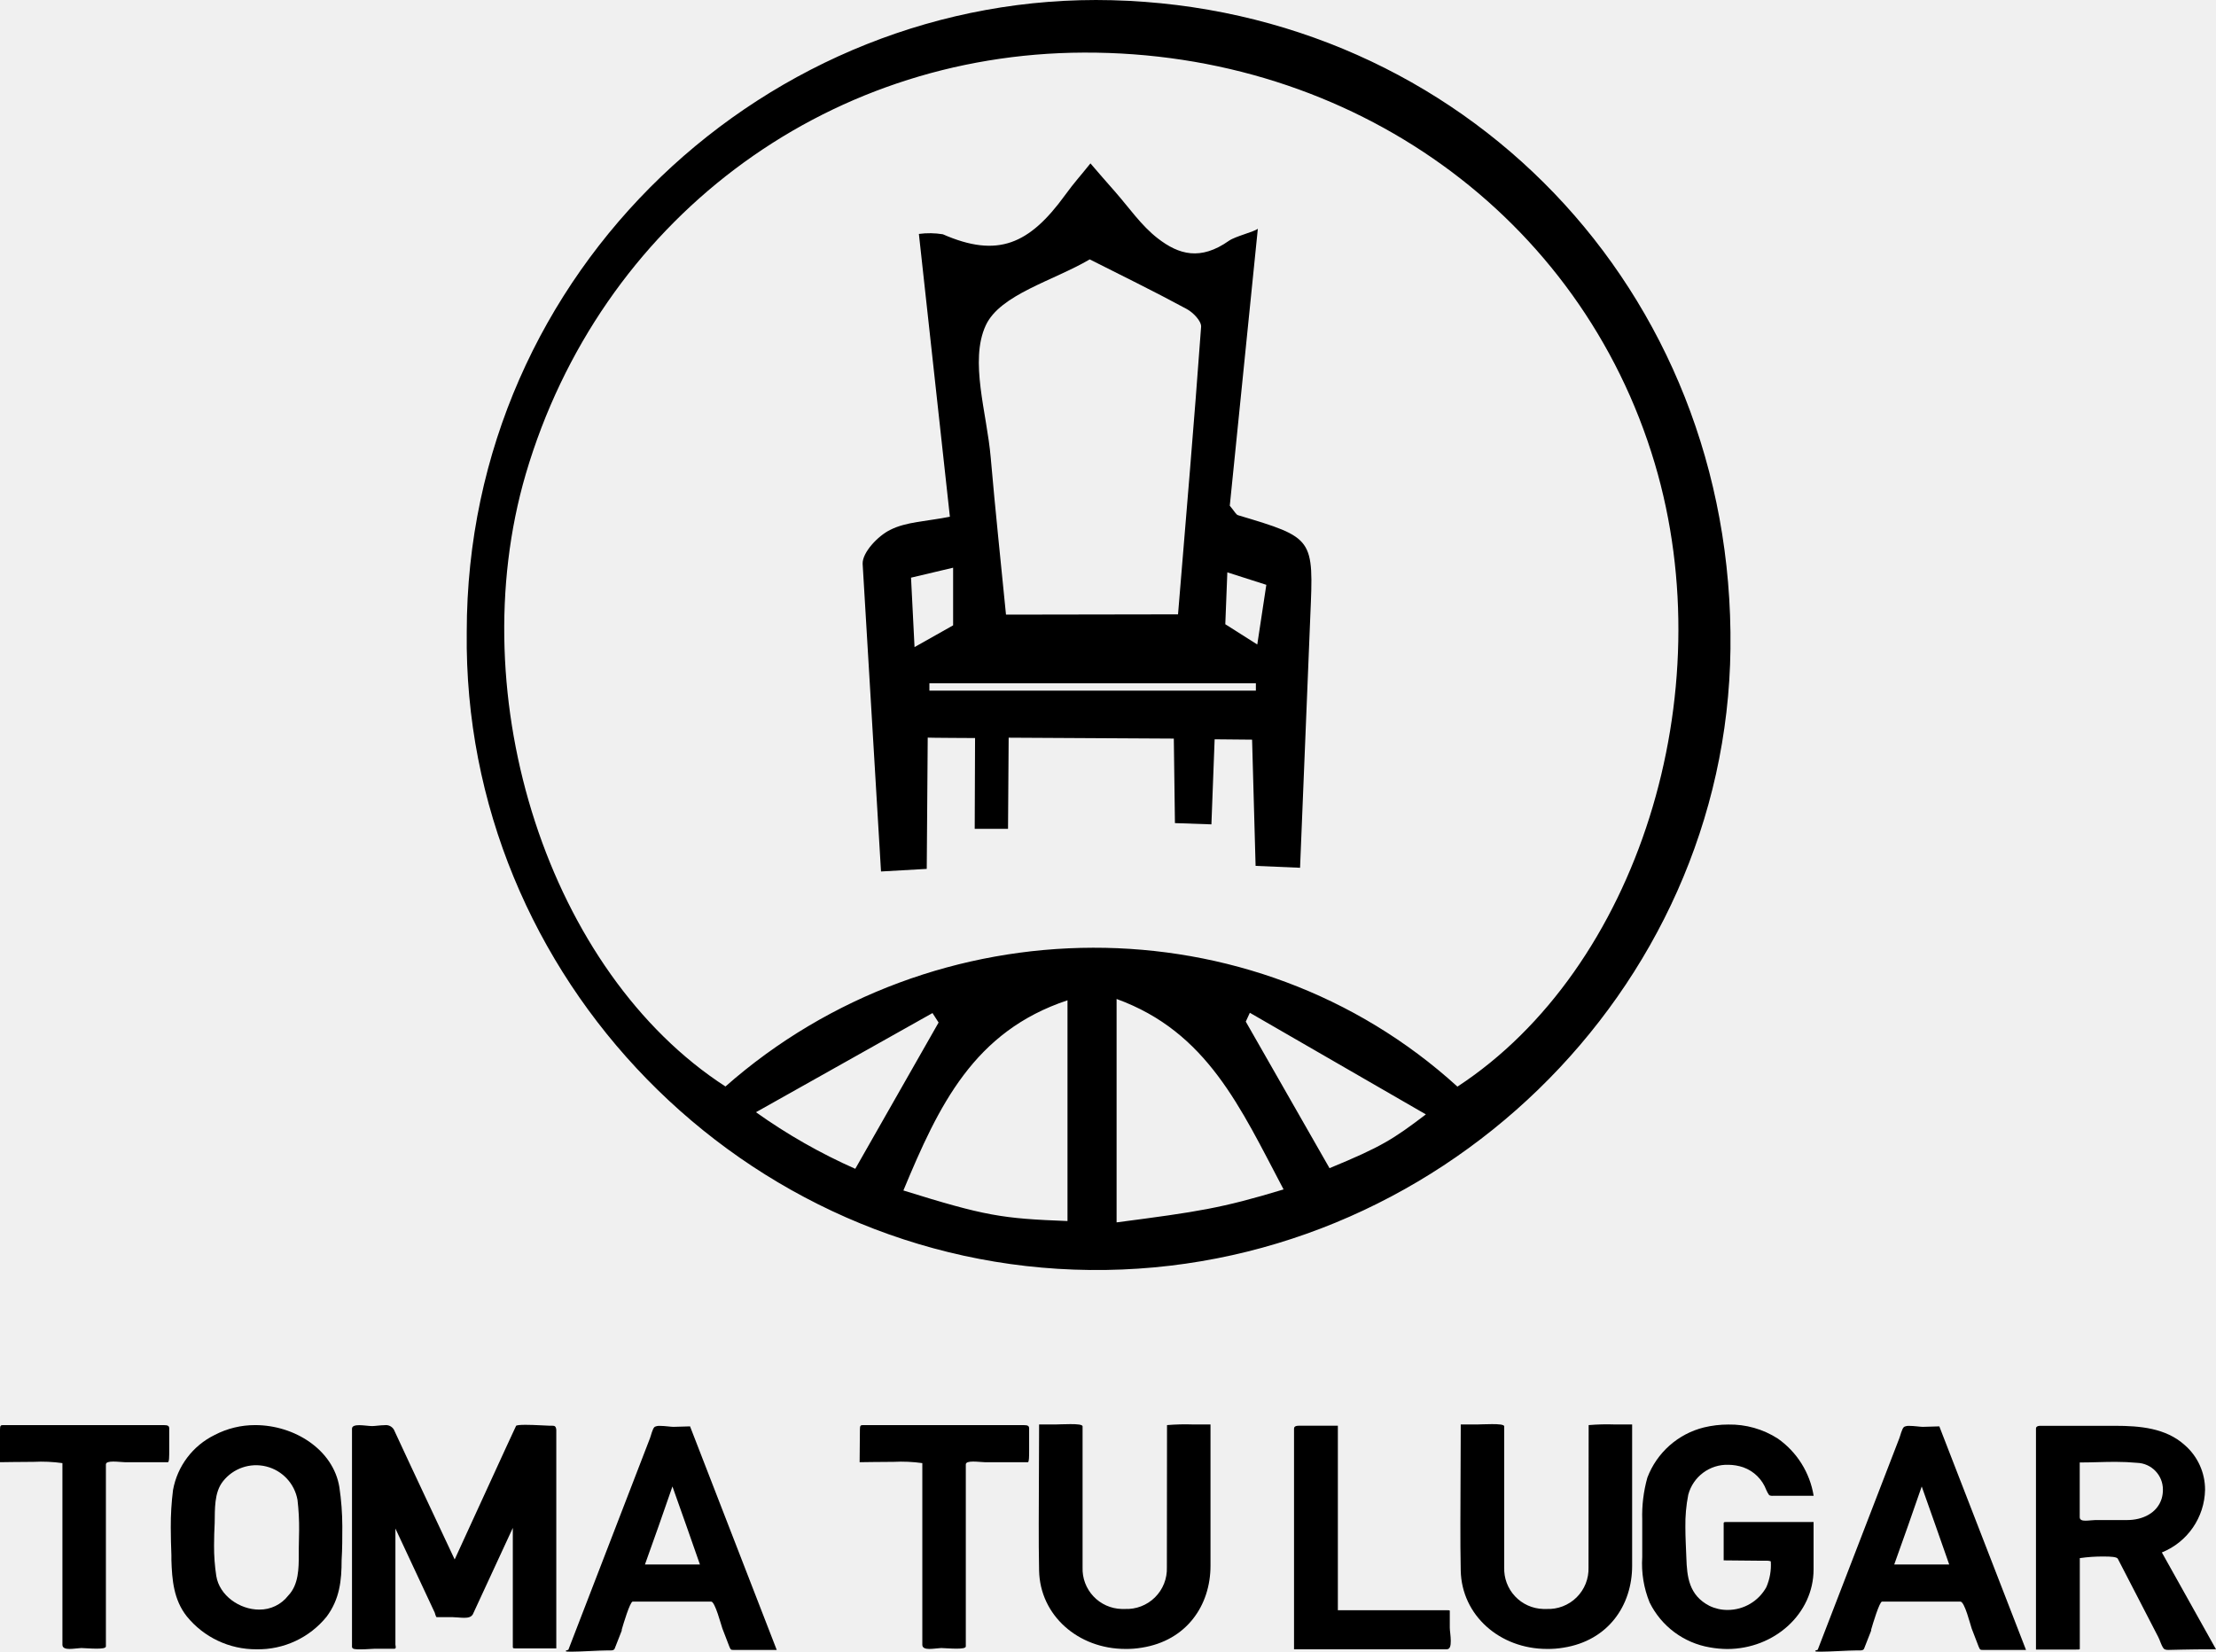
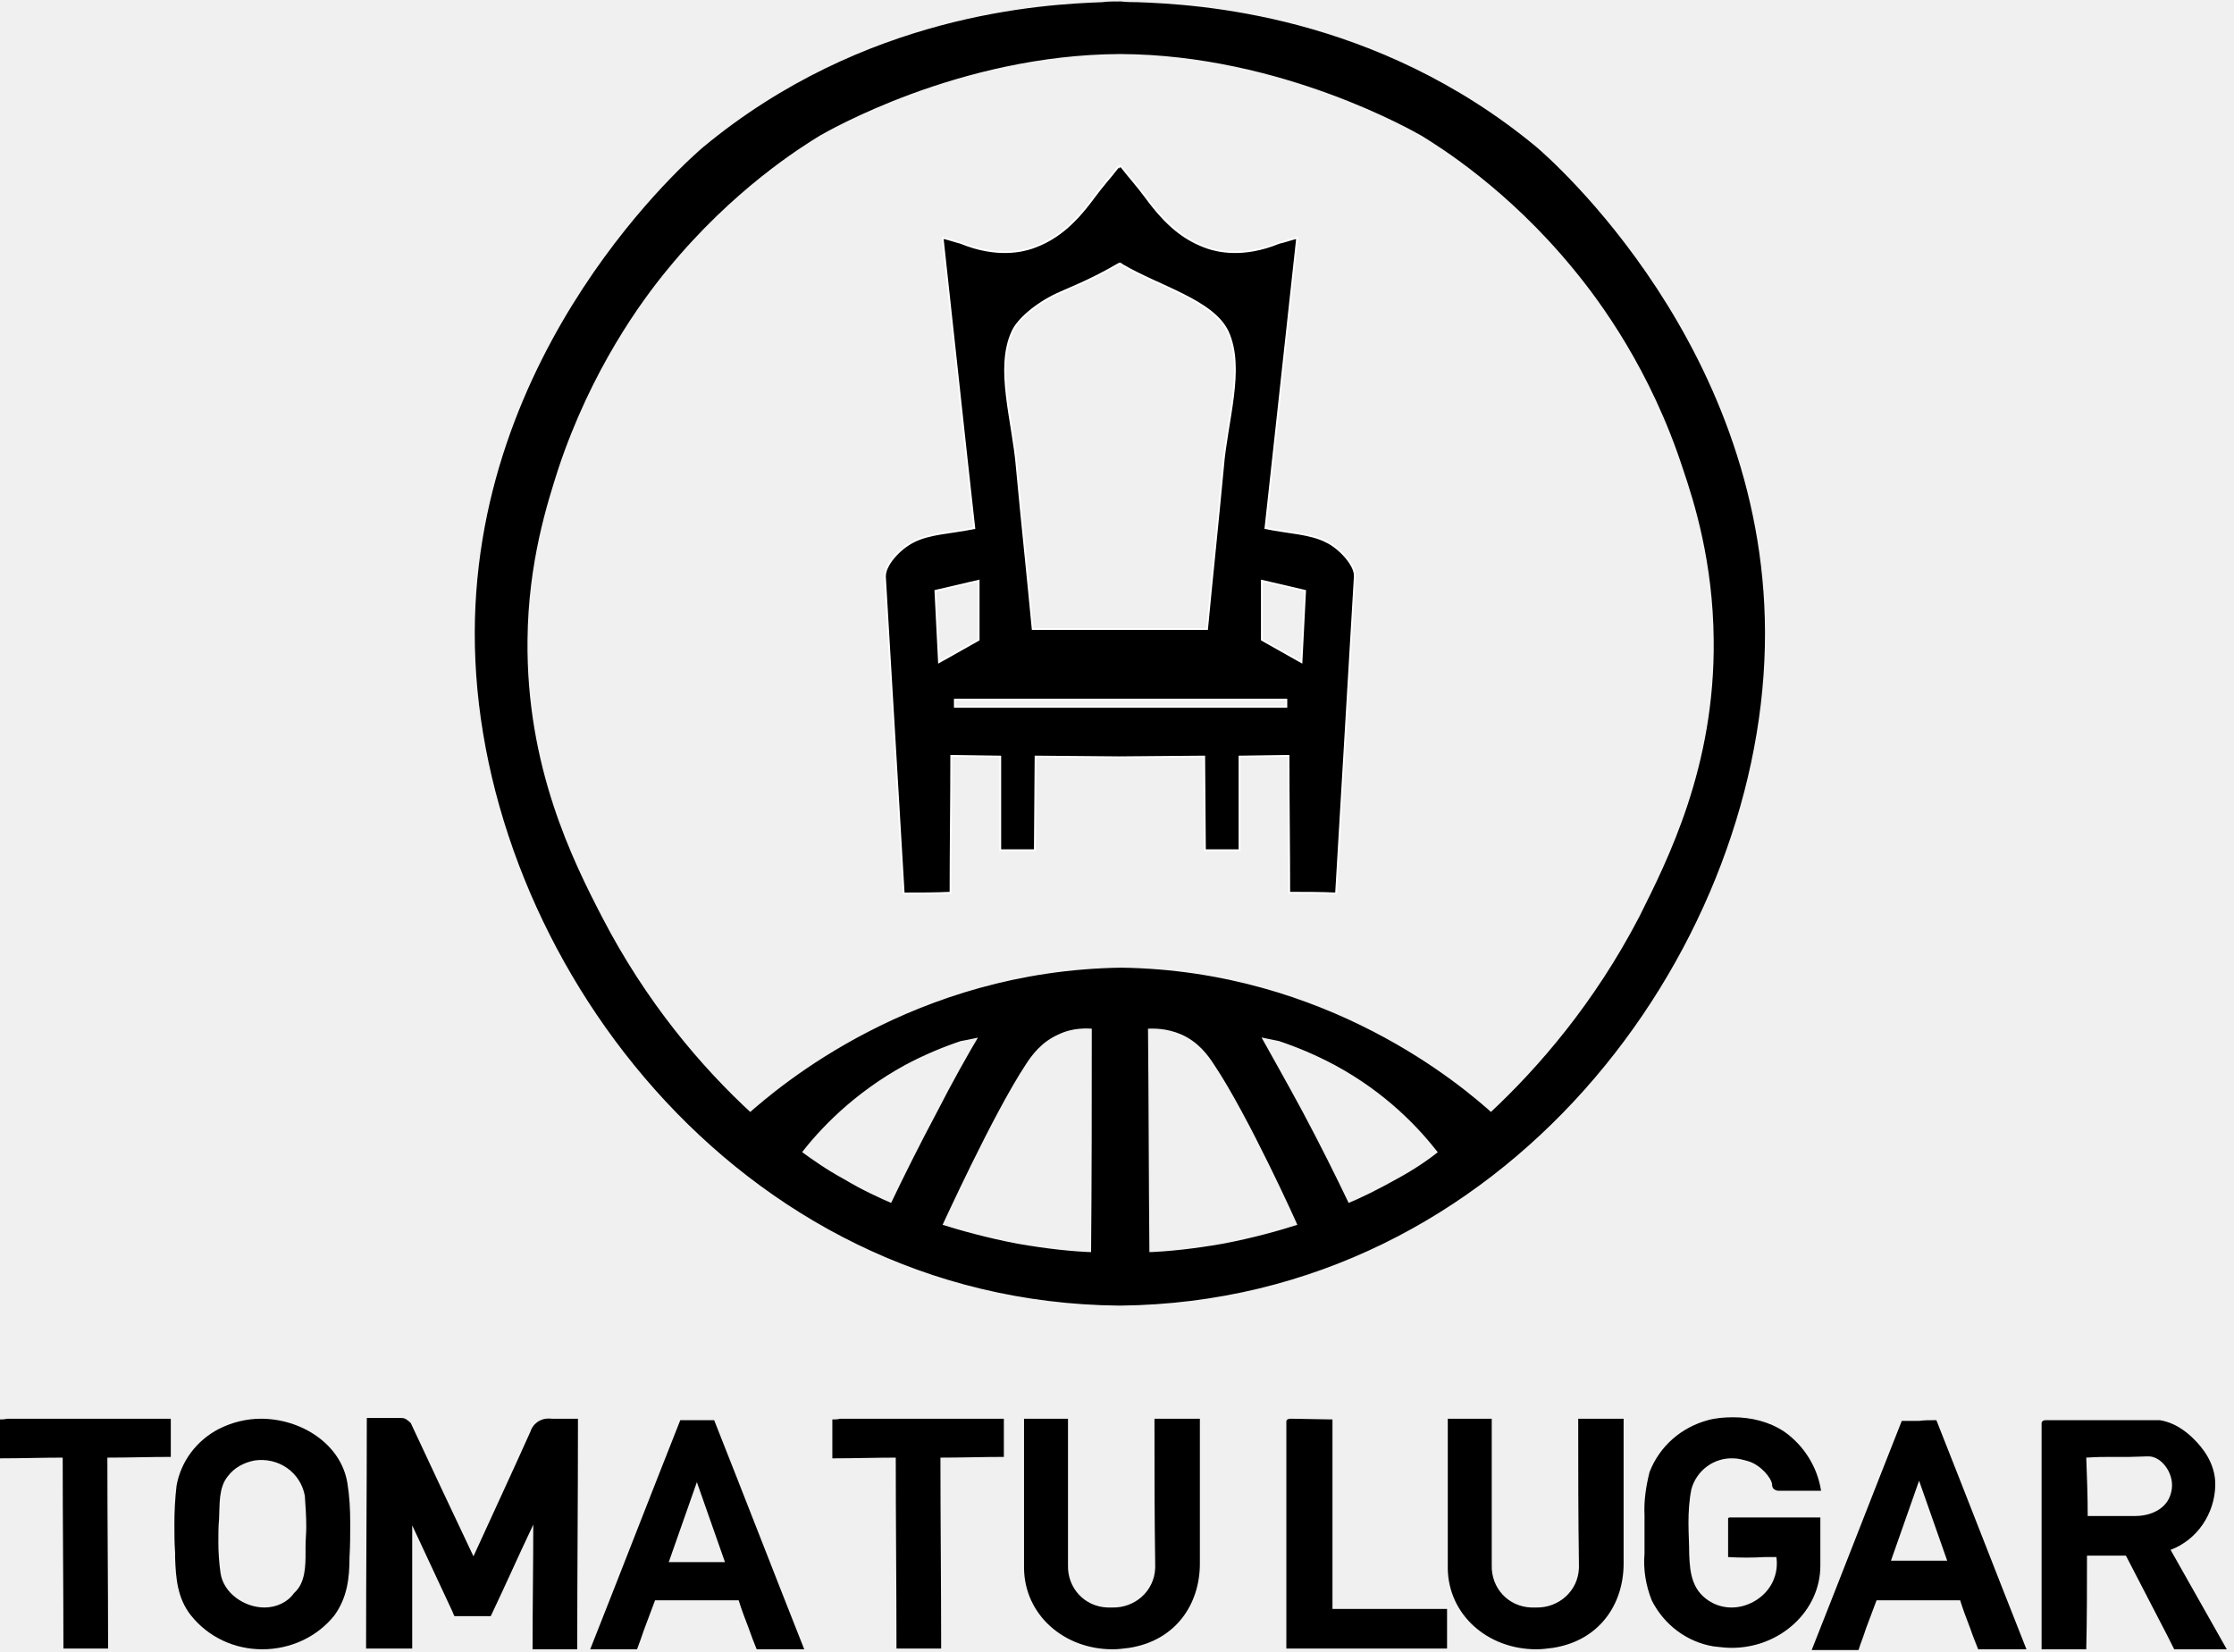
- <svg xmlns="http://www.w3.org/2000/svg" id="Capa_1" data-name="Capa 1" viewBox="0 0 315.97 235.47">
-   <defs>
-     <style>.cls-1{fill:#fff0;}</style>
-   </defs>
-   <path class="cls-1" d="M207.34,374.7c-.6,49.29,39.6,90.45,88.84,91s90.75-39.68,91.32-88.6" transform="translate(-140.79 -285.48)" />
-   <path d="M207.34,375.63c0-51.74,43.15-91.37,92-90.12,50,1.29,88.78,41.32,88.19,92.48-.57,48.92-42,89.12-91.32,88.6S206.74,424.92,207.34,375.63ZM348.6,440.44c25.68-16.8,37.95-55.94,28.13-88.89-10.48-35.2-43.13-58.7-81.39-58.57-37.2.12-69,24.17-79.58,60.09-9.37,32,3.4,71.15,28.47,87.35C274,414.19,319.43,413.88,348.6,440.44ZM293,428.13c-13.36,4.43-18.36,15-23.4,27.12,11.7,3.64,14,4,23.4,4.36Zm7,31.67c11.69-1.53,14.89-2,23.81-4.7-6.17-11.69-10.88-22.46-23.81-27.16Zm-25.38-28.5-.87-1.35-25.17,14.14a80.49,80.49,0,0,0,14.16,8.07ZM319,429.91l-.58,1.26,11.94,20.9c7.43-3.06,9.09-4.14,13.74-7.67Z" transform="translate(-140.79 -285.48)" />
-   <path d="M273.07,390.67l-.14,18.72-6.52.37-2.62-43.87c-.06-1.62,2.19-4,3.94-4.85,2.29-1.16,5.14-1.2,8.5-1.87-1.48-13.45-2.93-26.69-4.42-40.33a11.58,11.58,0,0,1,3.42.05c7.83,3.43,12.33,1.42,17.42-5.58,1.37-1.89,2.2-2.74,3.62-4.53,1.16,1.34,2.31,2.69,3.48,4,2,2.27,3.77,4.88,6.13,6.7,3,2.32,6.08,3.2,10.15.33.92-.64,3.59-1.27,4.11-1.71-1.39,13.79-2.71,26.86-4,39.5.67.78.87,1.27,1.2,1.36,10.84,3.24,10.76,3.23,10.28,14.4l-1.46,35.87-6.34-.27-.5-18-5.34-.05-.46,12.13-5.2-.18-.16-12.05-23.55-.13-.09,13-4.75,0,.05-12.95S273.17,390.7,273.07,390.67Zm35.69-17.58c1.13-13.68,2.3-27.35,3.29-41,.06-.82-1.15-2.07-2.08-2.56-4.64-2.51-9.38-4.83-13.8-7.06-5.2,3.06-12.79,5-14.83,9.42-2.34,5.09.16,12.45.71,18.82.65,7.51,1.45,15,2.18,22.42Zm11.3,4.3,1.29-8.51-5.56-1.78-.29,7.4Zm-46.75,5.53,0,1.05h46.55v-1.05Zm-2.12-5.16,5.5-3.1,0-8.22-6,1.42Z" transform="translate(-140.79 -285.48)" />
-   <path d="M140.79,489.34c0-.54.09-.63.41-.63s.46,0,.82,0h22.12c.64,0,.78.14.78.5s0,.55,0,1c0,.18,0,1.14,0,2.05s0,1.74-.19,1.74h-6.15c-.32,0-1.05-.09-1.64-.09s-1.05.09-1.05.41v25.95c0,.27-.64.32-1.37.32s-1.87-.09-2.14-.09-1.15.13-1.69.13-1-.13-1-.59V494.13a21.79,21.79,0,0,0-4.11-.18c-2.09,0-4.33.05-4.83.05Z" transform="translate(-140.79 -285.48)" />
-   <path d="M189.6,503.12c0,1.64,0,3.24-.1,4.83,0,2.92-.27,5.57-2.14,8.08a12.55,12.55,0,0,1-10,4.65,12.69,12.69,0,0,1-9.94-4.7c-1.87-2.37-2.1-5.2-2.19-8v-.68c-.05-1.32-.09-2.69-.09-4a41,41,0,0,1,.32-5.33,10.9,10.9,0,0,1,5.93-7.85,12.41,12.41,0,0,1,5.79-1.41c5.61,0,11.13,3.51,12,8.85A38.69,38.69,0,0,1,189.6,503.12Zm-6.21,4.06v-.78c0-.91.05-1.78.05-2.69a34.39,34.39,0,0,0-.23-4.33,6,6,0,0,0-10.63-2.65c-1.27,1.6-1.14,4-1.18,5.93-.05,1-.09,2.15-.09,3.24a27.44,27.44,0,0,0,.32,4.33c.45,2.79,3.33,4.79,6.11,4.79a5.15,5.15,0,0,0,4.15-2C183.39,511.46,183.39,509.09,183.39,507.18Z" transform="translate(-140.79 -285.48)" />
-   <path d="M212.9,492c.46-1.05,1-2.1,1.46-3.15,0-.14.64-.18,1.37-.18,1.28,0,3.1.13,3.47.13h.36c.28,0,.51.05.55.6v31.15h-5.2c-.14,0-.41,0-.64,0s-.36,0-.36-.18v-17l-5.7,12.32c-.23.41-.69.5-1.23.5s-1.19-.09-1.6-.09h-2.33c-.09,0-.27-.59-.27-.64l-5.61-12V520c0,.14.05.23.05.37s-.05.23-.19.23h-2.78c-.32,0-1.23.09-2,.09s-1.27,0-1.27-.37v-31.1c0-.41.5-.5,1.05-.5s1.41.13,1.82.13,1.19-.13,1.78-.13a1.32,1.32,0,0,1,1.32.63c2.87,6.21,5.79,12.36,8.67,18.52Z" transform="translate(-140.79 -285.48)" />
-   <path d="M239.18,488.89l12.36,31.88h-6.16c-.32,0-.41,0-.59-.46l-1-2.6c-.18-.5-1.05-3.83-1.59-3.83H231c-.37,0-1.33,3.19-1.56,4,0,0,0,.09,0,.14l-1,2.55c-.09.23-.32.27-.55.27s-.36,0-.54,0c-1.14,0-3.74.18-5.07.18-.5,0-.82,0-.82-.09s.14-.09.37-.18l11.63-30.15c.14-.32.36-1.41.68-1.64a1.49,1.49,0,0,1,.73-.14c.69,0,1.6.14,1.92.14Zm1.41,19.7c-1.27-3.69-2.6-7.39-3.92-11.13-1.28,3.74-2.6,7.44-3.92,11.13Z" transform="translate(-140.79 -285.48)" />
-   <path d="M263.4,489.34c0-.54.09-.63.41-.63s.46,0,.82,0h22.12c.64,0,.78.14.78.5s0,.55,0,1c0,.18,0,1.14,0,2.05s0,1.74-.18,1.74h-6.16c-.32,0-1.05-.09-1.64-.09s-1.05.09-1.05.41v25.95c0,.27-.64.32-1.37.32s-1.87-.09-2.14-.09-1.14.13-1.69.13-1-.13-1-.59V494.13a21.65,21.65,0,0,0-4.1-.18c-2.1,0-4.33.05-4.84.05Z" transform="translate(-140.79 -285.48)" />
-   <path d="M307.19,488.71a31.23,31.23,0,0,1,3.74-.09h2.46v20.15c0,5.66-3.42,10.68-9.8,11.68a13.07,13.07,0,0,1-2.33.18c-6.75,0-12.18-4.79-12.31-11.17-.05-2.24-.05-4.47-.05-6.71,0-4.47.05-9,.05-13.45v-.68h2.37c.27,0,1.19-.05,2.1-.05s1.73.05,1.73.32V509a5.72,5.72,0,0,0,5.56,5.93h.46a5.74,5.74,0,0,0,6-5.93Z" transform="translate(-140.79 -285.48)" />
-   <path d="M331.55,488.8v26.31s1.83,0,1.92,0h13.18c.09,0,.32,0,.54,0s.32,0,.32.1v2.41c0,.37.14,1.19.14,1.87s-.09,1.19-.59,1.19H325.3V489.89c0-.27,0-.5,0-.68s.09-.41.68-.41Z" transform="translate(-140.79 -285.48)" />
-   <path d="M367.31,488.71a31.23,31.23,0,0,1,3.74-.09h2.46v20.15c0,5.66-3.42,10.68-9.8,11.68a13.07,13.07,0,0,1-2.33.18c-6.75,0-12.17-4.79-12.31-11.17-.05-2.24-.05-4.47-.05-6.71,0-4.47.05-9,.05-13.45v-.68h2.37c.27,0,1.19-.05,2.1-.05s1.73.05,1.73.32V509a5.72,5.72,0,0,0,5.56,5.93h.46a5.74,5.74,0,0,0,6-5.93Z" transform="translate(-140.79 -285.48)" />
-   <path d="M386.56,508v-5.29c0-.13.05-.18.32-.18h12.5v6.75c0,6.34-5.61,11.36-12.32,11.36a14.62,14.62,0,0,1-2.46-.23A11.77,11.77,0,0,1,376,514a14.64,14.64,0,0,1-1.05-6.47v-2.33c0-1,0-2,0-3a20,20,0,0,1,.73-6,11.63,11.63,0,0,1,8.07-7.16,14.88,14.88,0,0,1,3.46-.41,12.63,12.63,0,0,1,7.07,2,12.4,12.4,0,0,1,5.11,8.16h-5.79a1,1,0,0,1-.55-.09,3.93,3.93,0,0,1-.41-.73,5.47,5.47,0,0,0-3.28-3.24,6.77,6.77,0,0,0-2.1-.36,5.74,5.74,0,0,0-5.75,4.28,21.91,21.91,0,0,0-.41,4.61c0,1.46.09,3,.14,4.38.09,2.69.36,5.33,3.28,6.84a5.87,5.87,0,0,0,2.6.59,6.31,6.31,0,0,0,5.52-3.24,7.92,7.92,0,0,0,.64-3.69s-.23-.09-.5-.09-.87,0-1,0Z" transform="translate(-140.79 -285.48)" />
-   <path d="M417.31,488.89l12.36,31.88h-6.16c-.32,0-.41,0-.59-.46l-1-2.6c-.18-.5-1-3.83-1.6-3.83H409.14c-.36,0-1.32,3.19-1.55,4,0,0,0,.09,0,.14l-1,2.55c-.09.23-.32.27-.55.27s-.36,0-.55,0c-1.14,0-3.74.18-5.06.18-.5,0-.82,0-.82-.09s.14-.09.36-.18l11.63-30.15c.14-.32.37-1.41.69-1.64a1.49,1.49,0,0,1,.73-.14c.68,0,1.59.14,1.91.14Zm1.41,19.7c-1.28-3.69-2.6-7.39-3.92-11.13-1.28,3.74-2.6,7.44-3.92,11.13Z" transform="translate(-140.79 -285.48)" />
-   <path d="M456.76,520.68c-4.33,0-6,.09-6.75.09a1.34,1.34,0,0,1-.59-.09c-.37-.23-.69-1.42-.91-1.78l-5.75-11.13c-.14-.27-1-.32-2-.32a22.58,22.58,0,0,0-3.42.23v12.95c0,.09-.18.09-.64.09-.68,0-2.05,0-4.42,0h-1.19v-31c0-.22,0-.41,0-.54s.09-.37.64-.37H438c1.41,0,2.87,0,4.33,0,3.61,0,7.26.32,9.95,2.73a8.41,8.41,0,0,1,2.92,6.39,9.84,9.84,0,0,1-6.16,8.94Zm-19.43-18.84c0,.41.37.5.82.5s1.05-.09,1.42-.09h4.51c2.24,0,4.29-1,4.93-3.05a4.35,4.35,0,0,0,.18-1.28,3.81,3.81,0,0,0-3.69-3.83c-1-.09-2-.14-3.06-.14-1.73,0-3.42.09-5.11.09Z" transform="translate(-140.79 -285.48)" />
+ <svg xmlns="http://www.w3.org/2000/svg" version="1.1" id="Capa_1" x="0px" y="0px" viewBox="0 0 310 229.2" style="enable-background:new 0 0 310 229.2;" xml:space="preserve">
+   <style type="text/css">
+ 	.st0{stroke:#000000;stroke-miterlimit:10;}
+ 	.st1{stroke:#FFFFFF;stroke-width:0.25;stroke-miterlimit:10;}
+ </style>
+   <path d="M-0.1,197c0.4,0,0.7,0,1.1-0.1c7.6,0,15.1,0,22.7,0c0,0.9,0,1.8,0,2.7c0,0.9,0,1.7,0,2.6c-2.9,0-5.9,0.1-8.8,0.1  c0,8.8,0.1,17.7,0.1,26.5c-2.1,0-4.2,0-6.2,0c0-8.8-0.1-17.7-0.1-26.5c-2.9,0-5.8,0.1-8.8,0.1C-0.1,200.6-0.1,198.8-0.1,197z" />
+   <path d="M48.6,211.3c0,1.6,0,3.2-0.1,4.8c0,2.9-0.3,5.6-2.1,8.1c-2.4,3-6.1,4.7-10,4.7c-3.9,0-7.5-1.7-9.9-4.7  c-1.9-2.4-2.1-5.2-2.2-8v-0.7c-0.1-1.3-0.1-2.7-0.1-4c0-1.8,0.1-3.6,0.3-5.3c0.6-3.4,2.8-6.3,5.9-7.9c1.8-0.9,3.8-1.4,5.8-1.4  c5.6,0,11.1,3.5,12,8.9C48.5,207.6,48.6,209.5,48.6,211.3z M42.4,215.4v-0.8c0-0.9,0.1-1.8,0.1-2.7c0-1.4-0.1-2.9-0.2-4.3  c-0.6-3.3-3.7-5.4-7-4.9c-1.5,0.3-2.8,1-3.7,2.2c-1.3,1.6-1.1,4-1.2,5.9c-0.1,1-0.1,2.1-0.1,3.2c0,1.4,0.1,2.9,0.3,4.3  c0.4,2.8,3.3,4.8,6.1,4.8c1.6,0,3.2-0.7,4.1-2C42.4,219.7,42.4,217.3,42.4,215.4z" />
+   <path d="M73.6,198.7c0.1-0.3,0.3-0.8,0.8-1.2c0.9-0.8,2-0.6,2.2-0.6c0,0,0,0,3,0c0.2,0,0.4,0,0.6,0c0,0.3,0,0.5,0,0.8  c0,10.4-0.1,20.8-0.1,31.2c-1.1,0-2.3,0-3.4,0c-0.9,0-1.9,0-2.8,0c0-5.8,0.1-11.5,0.1-17.3c-2,4.2-3.9,8.5-5.9,12.7  c-0.7,0-1.5,0-2.2,0c-0.9,0-1.9,0-2.8,0c-0.1,0-0.3-0.6-0.3-0.6l-5.6-12v16.5c0,0.2,0,0.4,0,0.6c-1,0-2.1,0-3.1,0  c-1.1,0-2.2,0-3.3,0c0-10.7,0.1-21.3,0.1-32c1.6,0,3.2,0,4.8,0c0.1,0,0.4,0,0.7,0.2c0.3,0.2,0.5,0.4,0.6,0.5  c2.9,6.2,5.8,12.4,8.7,18.5C68.3,210.3,71,204.5,73.6,198.7z" />
+   <path d="M99.1,197.1c4.2,10.6,8.3,21.2,12.5,31.8c-2.2,0-4.4,0-6.6,0c-0.4-1-0.8-2-1.1-2.9c-0.5-1.3-1-2.6-1.4-3.9  c-3.9,0-7.7,0-11.6,0c-0.2,0.5-1.3,3.5-1.5,4c-0.1,0.3-0.9,2.6-1,2.8c-2.2,0-4.3,0-6.5,0c4.2-10.6,8.3-21.2,12.5-31.8  c0.8,0,1.6,0,2.4,0C97.5,197.1,98.3,197.1,99.1,197.1z M100.6,216.8c-1.3-3.7-2.6-7.4-3.9-11.1c-1.3,3.7-2.6,7.4-3.9,11.1H100.6z" />
+   <path d="M160.2,196.9c2.1,0,4.2,0,6.3,0c0,6.7,0,13.4,0,20.1c0,5.7-3.4,10.7-9.8,11.7c-0.8,0.1-1.5,0.2-2.3,0.2  c-6.8,0-12.2-4.8-12.3-11.2c0-2.2,0-4.5,0-6.7c0-4.5,0-9,0-13.5c0-0.2,0-0.4,0-0.6c0.9,0,1.8,0,2.6,0c1.2,0,2.4,0,3.5,0  c0,6.8,0,13.6,0,20.3c-0.1,3.2,2.3,5.8,5.5,5.9c0,0,0,0,0.1,0h0.5c3.2,0.1,5.9-2.3,6-5.5c0-0.2,0-0.3,0-0.5  C160.2,210.4,160.2,203.7,160.2,196.9z" />
+   <path d="M184.9,197v26.3c0,0,1.8,0,1.9,0c4.7,0,9.4,0,14,0c0,0.9,0,1.9,0,2.8c0,0.9,0,1.8,0,2.7c-0.2,0-0.3,0-0.5,0h-21.8v-30.8  c0-0.3,0-0.5,0-0.7s0.1-0.4,0.7-0.4L184.9,197z" />
+   <path d="M239.8,216.1v-5.3c0-0.1,0-0.2,0.3-0.2h12.5v6.7c0,6.3-5.6,11.4-12.3,11.4c-0.8,0-1.6-0.1-2.5-0.2c-3.7-0.6-6.9-3-8.6-6.4  c-0.8-2-1.2-4.3-1-6.5v-2.3c0-1,0-2,0-3c-0.1-2,0.2-4,0.7-6c1.4-3.6,4.4-6.2,8.1-7.2c1.1-0.3,2.3-0.4,3.5-0.4c2.5,0,5,0.6,7.1,2  c2.7,1.9,4.6,4.9,5.1,8.2h-5.8c-0.2,0-0.4,0-0.7-0.2c-0.3-0.2-0.3-0.6-0.3-0.7c-0.1-0.9-1.6-2.7-3.3-3.2c-0.7-0.2-1.4-0.4-2.1-0.4  c-2.7-0.1-5.1,1.7-5.8,4.3c-0.3,1.5-0.4,3.1-0.4,4.6c0,1.5,0.1,3,0.1,4.4c0.1,2.7,0.4,5.3,3.3,6.8c0.8,0.4,1.7,0.6,2.6,0.6  c2,0,4.3-1.1,5.5-3.2c0.9-1.6,0.8-3.1,0.7-3.8c-0.5,0-1,0-1.6,0C243.2,216.2,241.5,216.2,239.8,216.1z" />
+   <path d="M309,228.9c-2.4,0-4.9,0-7.3,0c-0.3-0.6-0.6-1.2-0.9-1.8c-1.9-3.7-3.9-7.5-5.8-11.2c-0.9,0-1.8,0-2.7,0c-0.9,0-1.8,0-2.7,0  c0,4.3,0,8.7-0.1,13c-2.1,0-4.1,0-6.2,0c0-10.3,0-20.6,0-30.9c0-0.2,0-0.4,0-0.5s0.1-0.4,0.6-0.4c1.3,0,3.3,0,5.7,0  c1.2,0,2.1,0,2.8,0c0.9,0,1.6,0,2,0c5.1,0,5.1,0,5.3,0c2.5,0.4,4.2,2.1,4.8,2.7c0.9,0.9,3,3.2,2.9,6.4c-0.1,3.9-2.5,7.5-6.2,8.9  L309,228.9z M289.7,210.4c0.7,0,1.4,0,2.1,0h4.5c2.2,0,4.3-1,4.9-3c0.2-0.6,0.2-1.1,0.2-1.3c0-1.7-1.2-3.5-2.7-3.9  c-0.4-0.1-0.4-0.1-3.2,0c-1.4,0-1.3,0-2.5,0c-0.9,0-2.1,0-3.5,0.1C289.6,205,289.7,207.7,289.7,210.4z" />
+   <path d="M202.3,203.8" />
+   <path d="M115.5,197c0.4,0,0.7,0,1.1-0.1c7.6,0,15.1,0,22.7,0c0,0.9,0,1.8,0,2.7c0,0.9,0,1.7,0,2.6c-2.9,0-5.9,0.1-8.8,0.1  c0,8.8,0.1,17.7,0.1,26.5c-2.1,0-4.2,0-6.2,0c0-8.8-0.1-17.7-0.1-26.5c-2.9,0-5.8,0.1-8.8,0.1C115.5,200.6,115.5,198.8,115.5,197z" />
+   <path d="M219,196.9c1,0,2,0,3.1,0c1.1,0,2.1,0,3.2,0c0,6.7,0,13.4,0,20.1c0,5.7-3.4,10.7-9.8,11.7c-0.8,0.1-1.5,0.2-2.3,0.2  c-6.8,0-12.2-4.8-12.3-11.2c0-2.2,0-4.5,0-6.7c0-4.5,0-9,0-13.5c0-0.2,0-0.4,0-0.6c0.9,0,1.8,0,2.6,0c1.2,0,2.4,0,3.5,0  c0,6.8,0,13.6,0,20.3c-0.1,3.2,2.3,5.8,5.5,5.9c0,0,0,0,0.1,0h0.5c3.2,0.1,5.9-2.3,6-5.5c0-0.2,0-0.3,0-0.5  C219,210.5,219,203.7,219,196.9z" />
+   <path d="M268.7,197.1c4.2,10.6,8.3,21.2,12.5,31.8c-1.1,0-2.2,0-3.3,0c-1.1,0-2.3,0-3.4,0c-0.4-1-0.8-2-1.1-2.9  c-0.5-1.3-1-2.6-1.4-3.9c-3.9,0-7.7,0-11.6,0c-0.5,1.3-1,2.7-1.5,4c-0.3,1-0.7,1.9-1,2.9c-2.2,0-4.3,0-6.5,0  c4.2-10.6,8.3-21.2,12.5-31.8c0.8,0,1.6,0,2.4,0C267,197.1,267.8,197.1,268.7,197.1z M270.2,216.6c-1.3-3.7-2.6-7.4-3.9-11.1  c-1.3,3.7-2.6,7.4-3.9,11.1H270.2z" />
+   <g>
+     <path class="st0" d="M212.9,20.8C190.7,2.4,166,1.1,157.8,0.8c-0.6,0-1.4,0-2.3-0.1v0c-1,0-1.8,0-2.5,0.1   c-8.2,0.3-32.9,1.6-55.1,20c-1.3,1.1-32.4,27.8-31.5,68.9c0.9,42.4,35.8,90.5,88.9,91c0,0,0,0,0,0v0c0.1,0,0.1,0,0.2,0   c53.1-0.6,88-48.6,88.9-91C245.3,48.7,214.3,22,212.9,20.8z M116.9,164.1c-2.4-1.3-4.4-2.7-6.3-4.1c2.8-3.7,7.6-8.7,14.7-12.6   c2.8-1.5,5.5-2.6,7.9-3.4c1.2-0.2,2.4-0.5,3.5-0.7c-2.1,3.5-4.2,7.3-6.2,11.2c-2.4,4.5-4.6,8.9-6.6,13.1   C121.8,166.7,119.4,165.6,116.9,164.1z M151.9,174.3c-3.2-0.1-6.8-0.5-10.8-1.2c-4.2-0.8-7.8-1.8-11-2.8   c0.3-0.6,7.2-15.8,11.8-22.8c0.9-1.4,2.3-3.3,4.8-4.4c2.1-1,4.1-0.9,5.3-0.8C152,152.9,152,163.6,151.9,174.3z M169.8,173.1   c-4,0.7-7.6,1.1-10.8,1.2c-0.1-10.7-0.1-21.3-0.2-32c1.3-0.1,3.2-0.1,5.3,0.8c2.5,1.1,3.9,3,4.8,4.4c4.7,7,11.6,22.2,11.8,22.8   C177.6,171.3,174,172.3,169.8,173.1z M194,164.1c-2.5,1.4-4.9,2.6-7.1,3.5c-2-4.2-4.2-8.6-6.6-13.1c-2.1-3.9-4.2-7.6-6.2-11.2   c1.2,0.2,2.4,0.5,3.5,0.7c2.4,0.8,5.1,1.9,7.9,3.4c7.2,3.9,11.9,8.9,14.7,12.6C198.5,161.4,196.4,162.8,194,164.1z M206.9,155   c-4.3-3.9-22.9-19.8-51.3-20.2v0c-28.6,0.4-47.2,16.4-51.5,20.2c-7.2-6.6-14.9-15.7-21-27.5c-4.1-7.9-10.6-21-10.4-38.7   c0.1-10.9,2.8-19.2,4.3-23.9c4.6-13.8,11.5-23.3,15.3-27.9c9.1-11.1,18.6-17,21.2-18.6c0.9-0.5,19.4-11.3,41.9-11.4v0   c0,0,0.1,0,0.1,0c22.5,0.1,41.1,10.9,42,11.4c2.6,1.6,12.1,7.5,21.2,18.6c3.8,4.6,10.8,14.1,15.3,27.9c1.6,4.7,4.2,13,4.3,23.9   c0.2,17.7-6.4,30.7-10.4,38.7C221.7,139.4,214,148.4,206.9,155z" />
+     <path class="st1" d="M184.1,75.2c-2.3-1.2-5.1-1.2-8.5-1.9c1.5-13.5,2.9-26.7,4.4-40.3c-0.8,0.2-1.6,0.5-2.5,0.7   c-5.1,2.1-8.7,1.1-9.9,0.7c-3.2-1.1-5.7-3.1-8.5-6.9c-1.4-1.9-2.2-2.7-3.6-4.5c0,0,0,0-0.1,0.1c0,0,0-0.1-0.1-0.1   c-1.4,1.8-2.2,2.6-3.6,4.5c-2.8,3.8-5.3,5.8-8.5,6.9c-1.2,0.4-4.8,1.4-9.9-0.7c-0.8-0.2-1.6-0.5-2.5-0.7   c1.5,13.6,2.9,26.9,4.4,40.3c-3.4,0.7-6.2,0.7-8.5,1.9c-1.8,0.9-4,3.2-3.9,4.9l2.6,43.9c2.2,0,4.3,0,6.5-0.1c0-6.3,0.1-12.7,0.1-19   c0.1,0,6.8,0.1,6.8,0.1l0,13h4.8l0.1-13l11.6,0.1v0l11.8-0.1l0.1,13h4.8l0-13c0,0,6.6-0.1,6.8-0.1c0,6.3,0.1,12.7,0.1,19   c2.2,0,4.3,0,6.5,0.1L188,80C188.1,78.4,185.8,76,184.1,75.2z M140.5,46c0.7-1.6,3.2-3.8,6.2-5.2c1.7-0.8,4.5-1.8,8.6-4.2   c0,0,0,0,0,0c0,0,0,0,0,0c0,0,0,0,0,0c0,0,0.1,0,0.1,0c0.1,0,0.2,0,0.2,0.1c5.2,3.1,12.8,5,14.8,9.4c2.3,5.1-0.2,12.4-0.7,18.8   c-0.7,7.5-1.5,15-2.2,22.4l-12,0v0l-12.2,0c-0.7-7.4-1.5-14.9-2.2-22.4C140.6,58.5,138.1,51.1,140.5,46z M130.3,91.9l-0.5-9.9   l6-1.4v8.2L130.3,91.9z M178.5,98.1h-22.9v0h-23.1v-1h22.9v0h23.1V98.1z M180.6,91.9l-5.5-3.1v-8.2l6,1.4L180.6,91.9z" />
+   </g>
</svg>
